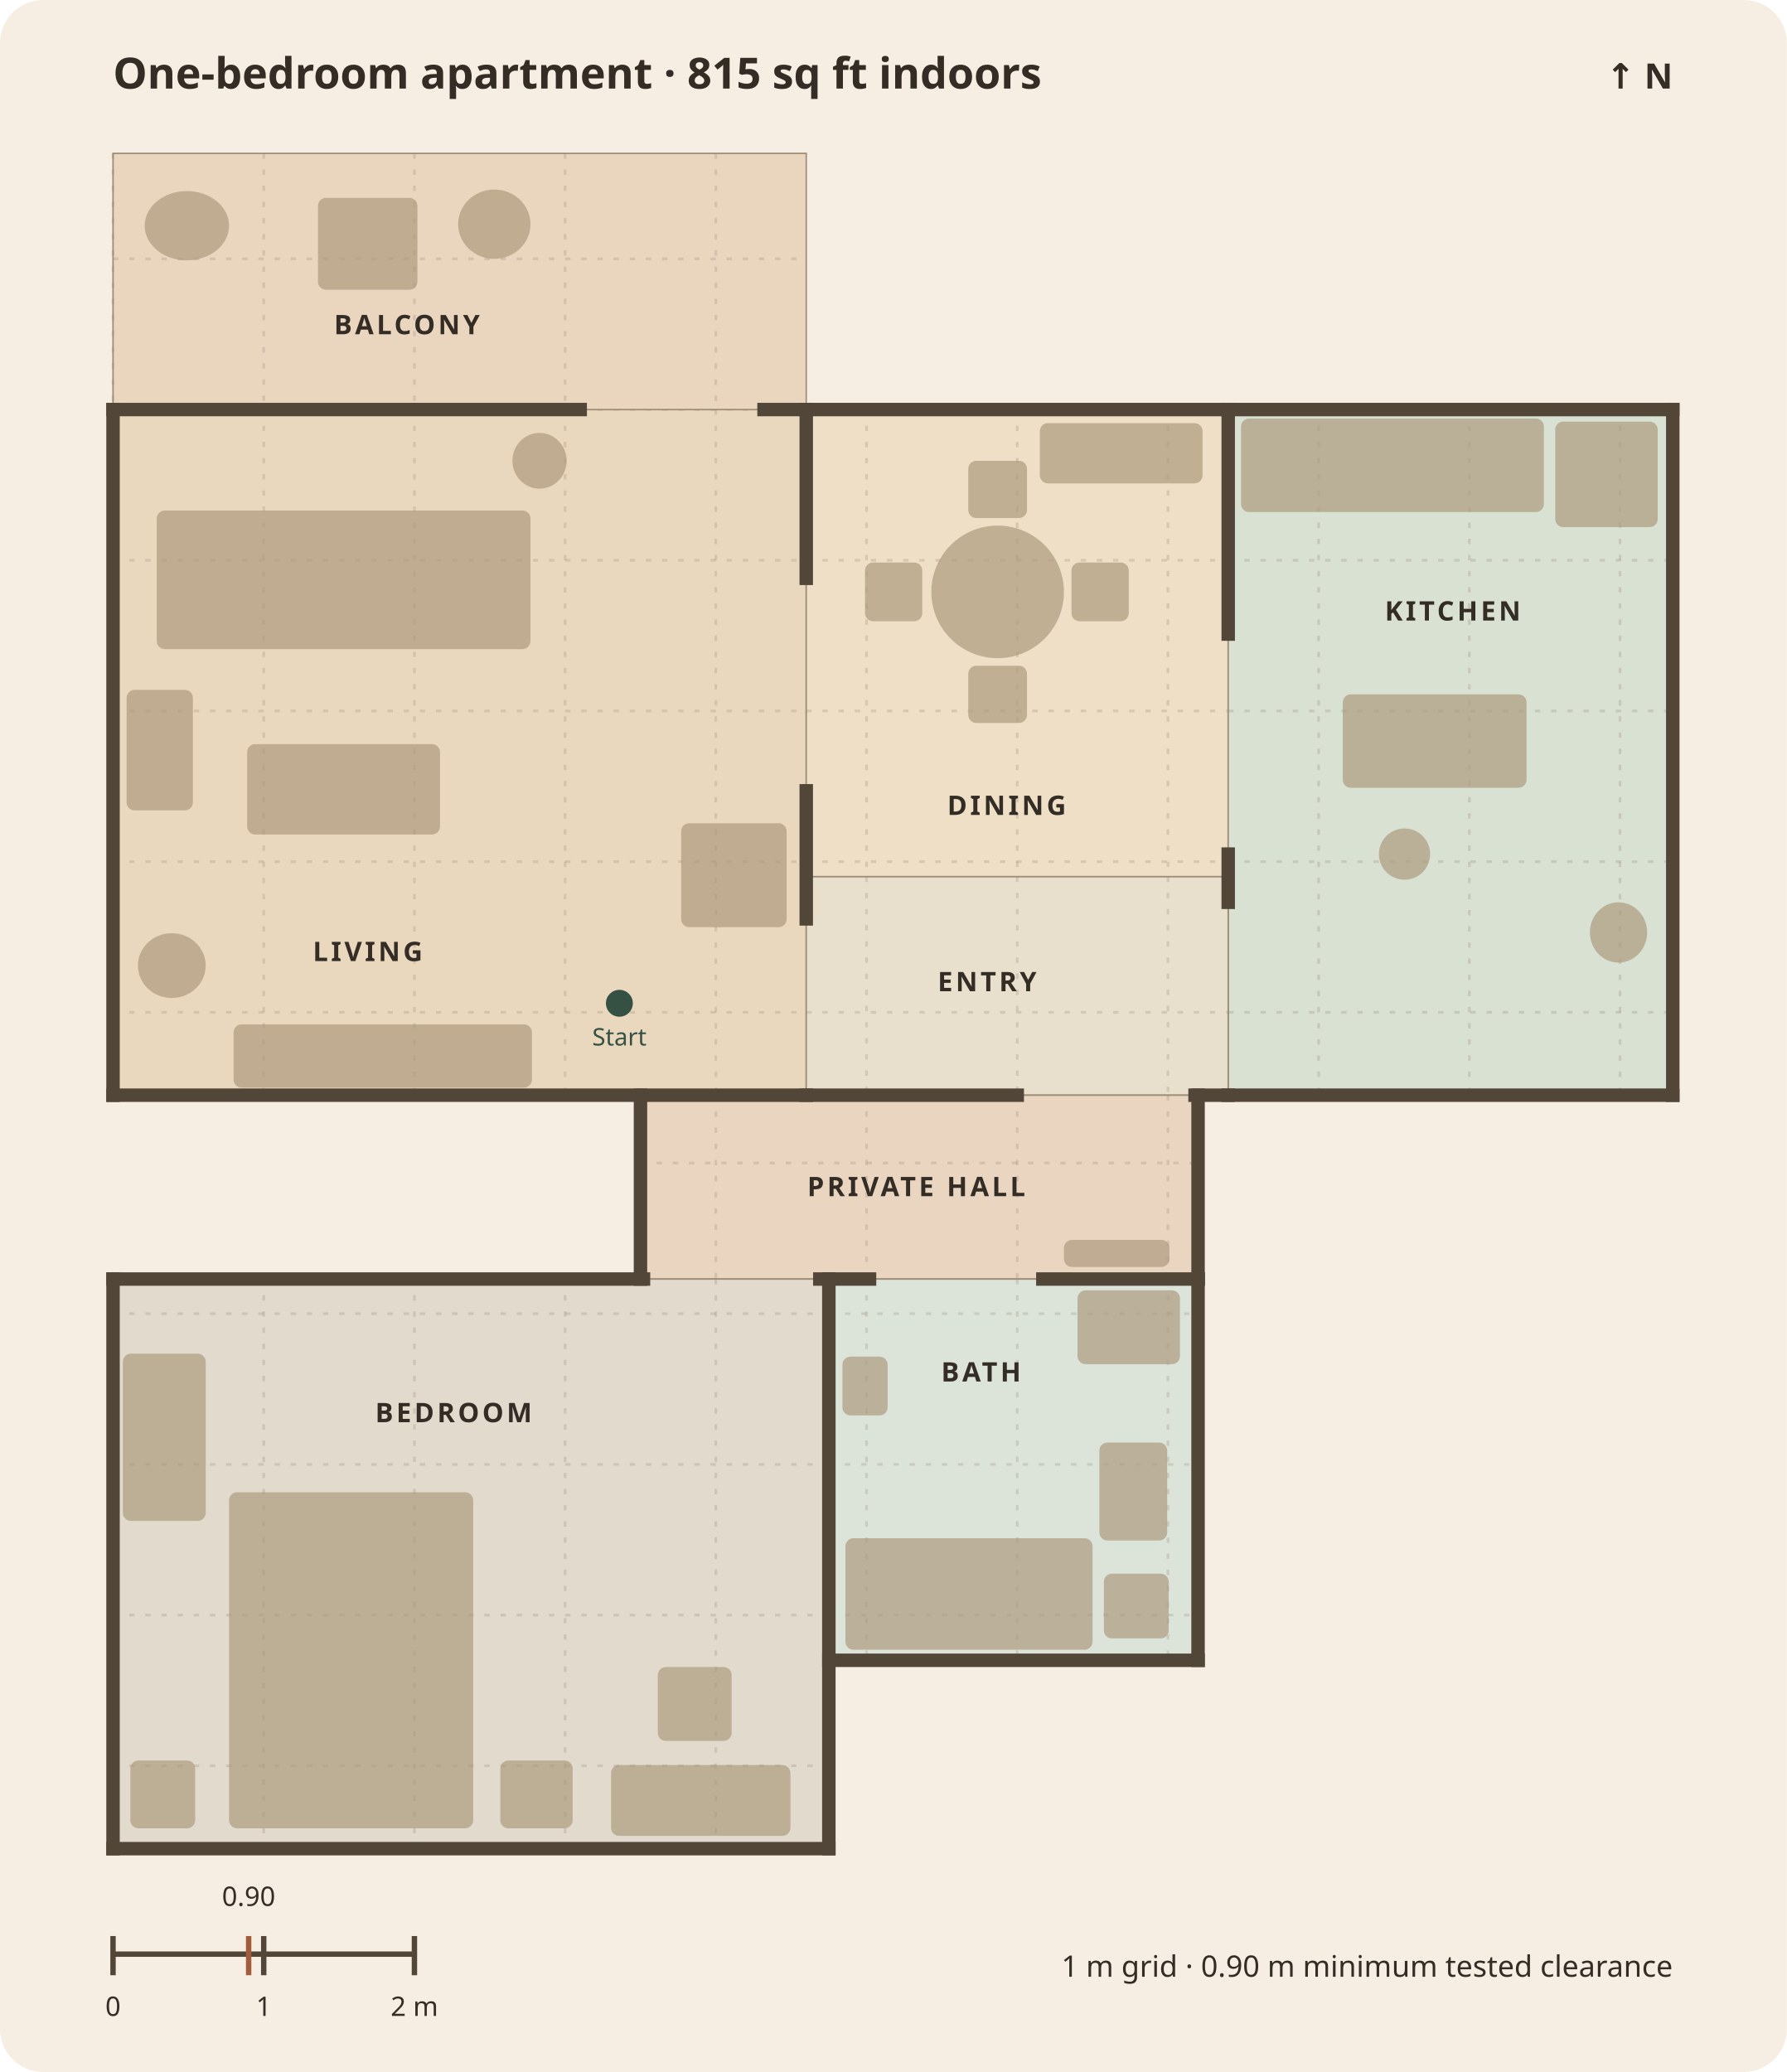
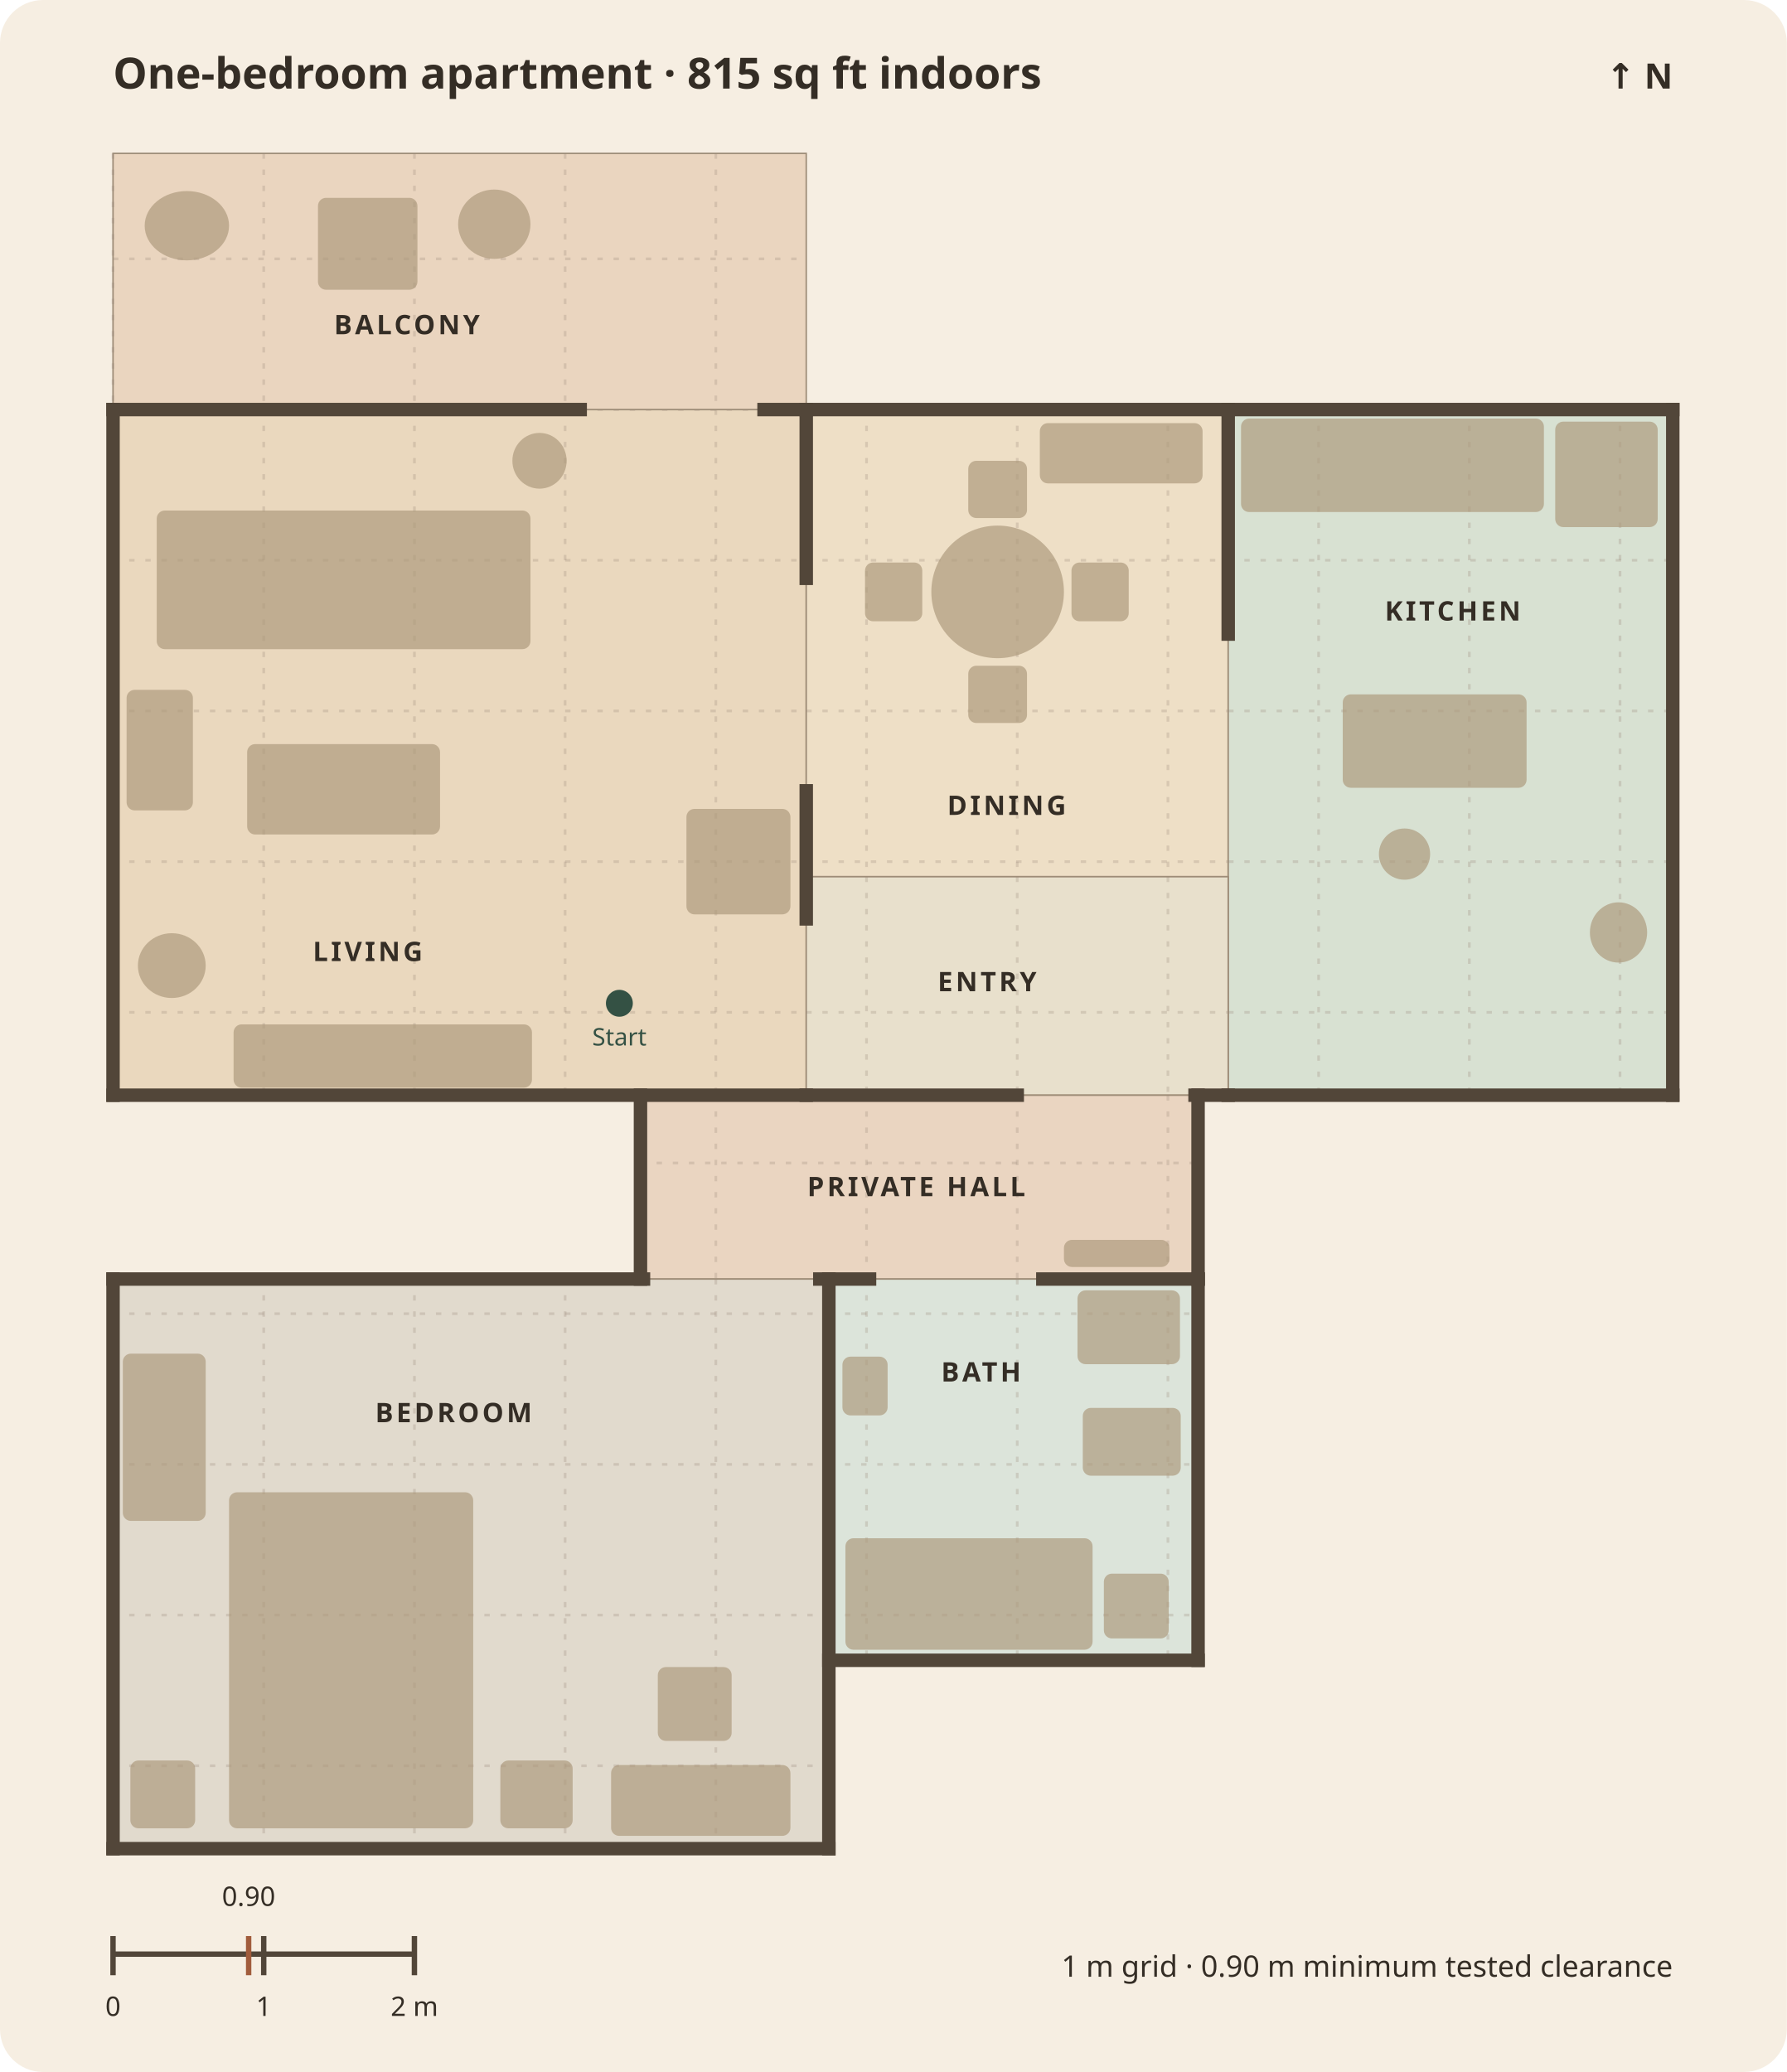
<svg xmlns="http://www.w3.org/2000/svg" width="664" height="770" viewBox="0 0 664 770" role="img" aria-labelledby="title">
  <rect width="664" height="770" rx="16" fill="#f6eee2" />
  <g font-family="system-ui,sans-serif" fill="#342d25">
    <text x="42" y="32.92" font-size="16" font-weight="700">One-bedroom apartment · 815 sq ft indoors</text>
    <text x="621.6" y="32.92" text-anchor="end" font-size="13" font-weight="700">↑ N</text>
    <rect x="42" y="152.2" width="257.6" height="254.8" fill="#ead8be" stroke="#9e8d78" stroke-width=".55" />
    <line x1="42" y1="152.2" x2="42" y2="407" stroke="#9b887c" stroke-opacity=".28" stroke-dasharray="2 4" />
    <line x1="98" y1="152.2" x2="98" y2="407" stroke="#9b887c" stroke-opacity=".28" stroke-dasharray="2 4" />
    <line x1="154" y1="152.2" x2="154" y2="407" stroke="#9b887c" stroke-opacity=".28" stroke-dasharray="2 4" />
    <line x1="210" y1="152.2" x2="210" y2="407" stroke="#9b887c" stroke-opacity=".28" stroke-dasharray="2 4" />
    <line x1="266" y1="152.2" x2="266" y2="407" stroke="#9b887c" stroke-opacity=".28" stroke-dasharray="2 4" />
    <line x1="42" y1="152.2" x2="299.6" y2="152.2" stroke="#9b887c" stroke-opacity=".28" stroke-dasharray="2 4" />
    <line x1="42" y1="208.2" x2="299.6" y2="208.2" stroke="#9b887c" stroke-opacity=".28" stroke-dasharray="2 4" />
    <line x1="42" y1="264.2" x2="299.6" y2="264.2" stroke="#9b887c" stroke-opacity=".28" stroke-dasharray="2 4" />
    <line x1="42" y1="320.2" x2="299.6" y2="320.2" stroke="#9b887c" stroke-opacity=".28" stroke-dasharray="2 4" />
    <line x1="42" y1="376.2" x2="299.6" y2="376.2" stroke="#9b887c" stroke-opacity=".28" stroke-dasharray="2 4" />
    <rect x="299.6" y="152.2" width="156.8" height="173.6" fill="#eedfc6" stroke="#9e8d78" stroke-width=".55" />
    <line x1="322" y1="152.2" x2="322" y2="325.8" stroke="#9b887c" stroke-opacity=".28" stroke-dasharray="2 4" />
    <line x1="378" y1="152.2" x2="378" y2="325.8" stroke="#9b887c" stroke-opacity=".28" stroke-dasharray="2 4" />
    <line x1="434" y1="152.2" x2="434" y2="325.8" stroke="#9b887c" stroke-opacity=".28" stroke-dasharray="2 4" />
    <line x1="299.6" y1="152.2" x2="456.4" y2="152.2" stroke="#9b887c" stroke-opacity=".28" stroke-dasharray="2 4" />
    <line x1="299.6" y1="208.2" x2="456.4" y2="208.2" stroke="#9b887c" stroke-opacity=".28" stroke-dasharray="2 4" />
    <line x1="299.6" y1="264.2" x2="456.4" y2="264.2" stroke="#9b887c" stroke-opacity=".28" stroke-dasharray="2 4" />
    <line x1="299.6" y1="320.2" x2="456.4" y2="320.2" stroke="#9b887c" stroke-opacity=".28" stroke-dasharray="2 4" />
    <rect x="456.4" y="152.2" width="165.2" height="254.8" fill="#d8e1d2" stroke="#9e8d78" stroke-width=".55" />
    <line x1="490" y1="152.2" x2="490" y2="407" stroke="#9b887c" stroke-opacity=".28" stroke-dasharray="2 4" />
    <line x1="546" y1="152.2" x2="546" y2="407" stroke="#9b887c" stroke-opacity=".28" stroke-dasharray="2 4" />
    <line x1="602" y1="152.2" x2="602" y2="407" stroke="#9b887c" stroke-opacity=".28" stroke-dasharray="2 4" />
    <line x1="456.4" y1="152.2" x2="621.6" y2="152.2" stroke="#9b887c" stroke-opacity=".28" stroke-dasharray="2 4" />
    <line x1="456.4" y1="208.2" x2="621.6" y2="208.2" stroke="#9b887c" stroke-opacity=".28" stroke-dasharray="2 4" />
    <line x1="456.4" y1="264.2" x2="621.6" y2="264.2" stroke="#9b887c" stroke-opacity=".28" stroke-dasharray="2 4" />
    <line x1="456.4" y1="320.2" x2="621.6" y2="320.2" stroke="#9b887c" stroke-opacity=".28" stroke-dasharray="2 4" />
    <line x1="456.4" y1="376.2" x2="621.6" y2="376.2" stroke="#9b887c" stroke-opacity=".28" stroke-dasharray="2 4" />
    <rect x="299.6" y="325.8" width="156.8" height="81.2" fill="#e8e0cc" stroke="#9e8d78" stroke-width=".55" />
    <line x1="322" y1="325.8" x2="322" y2="407" stroke="#9b887c" stroke-opacity=".28" stroke-dasharray="2 4" />
    <line x1="378" y1="325.8" x2="378" y2="407" stroke="#9b887c" stroke-opacity=".28" stroke-dasharray="2 4" />
    <line x1="434" y1="325.8" x2="434" y2="407" stroke="#9b887c" stroke-opacity=".28" stroke-dasharray="2 4" />
    <line x1="299.6" y1="376.2" x2="456.4" y2="376.2" stroke="#9b887c" stroke-opacity=".28" stroke-dasharray="2 4" />
    <rect x="238" y="407" width="207.2" height="68.32" fill="#ead5c1" stroke="#9e8d78" stroke-width=".55" />
    <line x1="266" y1="407" x2="266" y2="475.32" stroke="#9b887c" stroke-opacity=".28" stroke-dasharray="2 4" />
    <line x1="322" y1="407" x2="322" y2="475.32" stroke="#9b887c" stroke-opacity=".28" stroke-dasharray="2 4" />
    <line x1="378" y1="407" x2="378" y2="475.32" stroke="#9b887c" stroke-opacity=".28" stroke-dasharray="2 4" />
    <line x1="434" y1="407" x2="434" y2="475.32" stroke="#9b887c" stroke-opacity=".28" stroke-dasharray="2 4" />
    <line x1="238" y1="432.2" x2="445.2" y2="432.2" stroke="#9b887c" stroke-opacity=".28" stroke-dasharray="2 4" />
    <rect x="42" y="475.32" width="266" height="211.68" fill="#e1dacd" stroke="#9e8d78" stroke-width=".55" />
    <line x1="42" y1="475.32" x2="42" y2="687" stroke="#9b887c" stroke-opacity=".28" stroke-dasharray="2 4" />
    <line x1="98" y1="475.32" x2="98" y2="687" stroke="#9b887c" stroke-opacity=".28" stroke-dasharray="2 4" />
    <line x1="154" y1="475.32" x2="154" y2="687" stroke="#9b887c" stroke-opacity=".28" stroke-dasharray="2 4" />
    <line x1="210" y1="475.32" x2="210" y2="687" stroke="#9b887c" stroke-opacity=".28" stroke-dasharray="2 4" />
    <line x1="266" y1="475.32" x2="266" y2="687" stroke="#9b887c" stroke-opacity=".28" stroke-dasharray="2 4" />
    <line x1="42" y1="488.2" x2="308" y2="488.2" stroke="#9b887c" stroke-opacity=".28" stroke-dasharray="2 4" />
    <line x1="42" y1="544.2" x2="308" y2="544.2" stroke="#9b887c" stroke-opacity=".28" stroke-dasharray="2 4" />
    <line x1="42" y1="600.2" x2="308" y2="600.2" stroke="#9b887c" stroke-opacity=".28" stroke-dasharray="2 4" />
    <line x1="42" y1="656.2" x2="308" y2="656.2" stroke="#9b887c" stroke-opacity=".28" stroke-dasharray="2 4" />
    <rect x="308" y="475.32" width="137.2" height="141.68" fill="#dce4da" stroke="#9e8d78" stroke-width=".55" />
    <line x1="322" y1="475.32" x2="322" y2="617" stroke="#9b887c" stroke-opacity=".28" stroke-dasharray="2 4" />
    <line x1="378" y1="475.32" x2="378" y2="617" stroke="#9b887c" stroke-opacity=".28" stroke-dasharray="2 4" />
    <line x1="434" y1="475.32" x2="434" y2="617" stroke="#9b887c" stroke-opacity=".28" stroke-dasharray="2 4" />
    <line x1="308" y1="488.2" x2="445.2" y2="488.2" stroke="#9b887c" stroke-opacity=".28" stroke-dasharray="2 4" />
    <line x1="308" y1="544.2" x2="445.2" y2="544.2" stroke="#9b887c" stroke-opacity=".28" stroke-dasharray="2 4" />
    <line x1="308" y1="600.2" x2="445.2" y2="600.2" stroke="#9b887c" stroke-opacity=".28" stroke-dasharray="2 4" />
    <rect x="42" y="57" width="257.6" height="95.2" fill="#ead5bf" stroke="#9e8d78" stroke-width=".55" />
    <line x1="42" y1="57" x2="42" y2="152.2" stroke="#9b887c" stroke-opacity=".28" stroke-dasharray="2 4" />
    <line x1="98" y1="57" x2="98" y2="152.2" stroke="#9b887c" stroke-opacity=".28" stroke-dasharray="2 4" />
    <line x1="154" y1="57" x2="154" y2="152.2" stroke="#9b887c" stroke-opacity=".28" stroke-dasharray="2 4" />
    <line x1="210" y1="57" x2="210" y2="152.2" stroke="#9b887c" stroke-opacity=".28" stroke-dasharray="2 4" />
    <line x1="266" y1="57" x2="266" y2="152.2" stroke="#9b887c" stroke-opacity=".28" stroke-dasharray="2 4" />
    <line x1="42" y1="96.2" x2="299.6" y2="96.2" stroke="#9b887c" stroke-opacity=".28" stroke-dasharray="2 4" />
    <rect x="58.24" y="189.72" width="138.88" height="51.52" rx="3" fill="#ac987b" opacity=".67" />
    <rect x="91.84" y="276.52" width="71.68" height="33.6" rx="3" fill="#ac987b" opacity=".67" />
    <rect x="86.8" y="380.68" width="110.88" height="23.52" rx="3" fill="#ac987b" opacity=".67" />
-     <rect x="253.12" y="305.92" width="39.2" height="38.64" rx="3" fill="#ac987b" opacity=".67" />
+     <rect x="255.08" y="300.6" width="38.64" height="39.2" rx="3" fill="#ac987b" opacity=".67" />
    <ellipse cx="200.48" cy="171.24" rx="10.08" ry="10.36" fill="#ac987b" opacity=".67" />
    <ellipse cx="63.84" cy="358.84" rx="12.6" ry="12.04" fill="#ac987b" opacity=".67" />
    <rect x="47.04" y="256.36" width="24.64" height="44.8" rx="3" fill="#ac987b" opacity=".67" />
    <ellipse cx="370.72" cy="219.96" rx="24.64" ry="24.64" fill="#ac987b" opacity=".67" />
    <rect x="359.8" y="171.24" width="21.84" height="21.28" rx="3" fill="#ac987b" opacity=".67" />
    <rect x="359.8" y="247.4" width="21.84" height="21.28" rx="3" fill="#ac987b" opacity=".67" />
    <rect x="321.44" y="209.04" width="21.28" height="21.84" rx="3" fill="#ac987b" opacity=".67" />
    <rect x="398.16" y="209.04" width="21.28" height="21.84" rx="3" fill="#ac987b" opacity=".67" />
    <rect x="386.4" y="157.24" width="60.48" height="22.4" rx="3" fill="#ac987b" opacity=".67" />
    <rect x="461.16" y="155.56" width="112.56" height="34.72" rx="3" fill="#ac987b" opacity=".67" />
    <rect x="577.92" y="156.68" width="38.08" height="39.2" rx="3" fill="#ac987b" opacity=".67" />
    <rect x="498.96" y="258.04" width="68.32" height="34.72" rx="3" fill="#ac987b" opacity=".67" />
    <ellipse cx="521.92" cy="317.4" rx="9.52" ry="9.52" fill="#ac987b" opacity=".67" />
    <ellipse cx="601.44" cy="346.52" rx="10.64" ry="11.2" fill="#ac987b" opacity=".67" />
    <rect x="395.36" y="460.76" width="39.2" height="10.08" rx="3" fill="#ac987b" opacity=".67" />
    <rect x="85.12" y="554.56" width="90.72" height="124.88" rx="3" fill="#ac987b" opacity=".67" />
    <rect x="48.44" y="654.24" width="24.08" height="25.2" rx="3" fill="#ac987b" opacity=".67" />
    <rect x="185.92" y="654.24" width="26.88" height="25.2" rx="3" fill="#ac987b" opacity=".67" />
    <rect x="227.08" y="655.92" width="66.64" height="26.32" rx="3" fill="#ac987b" opacity=".67" />
    <rect x="244.44" y="619.52" width="27.44" height="27.44" rx="3" fill="#ac987b" opacity=".67" />
    <rect x="45.64" y="503.04" width="30.8" height="62.16" rx="3" fill="#ac987b" opacity=".67" />
    <rect x="314.16" y="571.64" width="91.84" height="41.44" rx="3" fill="#ac987b" opacity=".67" />
    <rect x="313.04" y="504.16" width="16.8" height="21.84" rx="3" fill="#ac987b" opacity=".67" />
    <rect x="400.4" y="479.52" width="38.08" height="27.44" rx="3" fill="#ac987b" opacity=".67" />
-     <rect x="408.52" y="536.08" width="25.2" height="36.4" rx="3" fill="#ac987b" opacity=".67" />
+     <rect x="402.36" y="523.2" width="36.4" height="25.2" rx="3" fill="#ac987b" opacity=".67" />
    <rect x="410.2" y="584.8" width="24.08" height="24.08" rx="3" fill="#ac987b" opacity=".67" />
    <ellipse cx="69.44" cy="83.88" rx="15.68" ry="12.88" fill="#ac987b" opacity=".67" />
    <rect x="118.16" y="73.52" width="36.96" height="34.16" rx="3" fill="#ac987b" opacity=".67" />
    <ellipse cx="183.68" cy="83.32" rx="13.44" ry="12.88" fill="#ac987b" opacity=".67" />
    <line x1="42" y1="152.2" x2="42" y2="407" stroke="#524639" stroke-width="5" stroke-linecap="square" />
    <line x1="42" y1="152.2" x2="215.6" y2="152.2" stroke="#524639" stroke-width="5" stroke-linecap="square" />
    <line x1="283.92" y1="152.2" x2="299.6" y2="152.2" stroke="#524639" stroke-width="5" stroke-linecap="square" />
    <line x1="299.6" y1="152.2" x2="456.4" y2="152.2" stroke="#524639" stroke-width="5" stroke-linecap="square" />
    <line x1="456.4" y1="152.2" x2="621.6" y2="152.2" stroke="#524639" stroke-width="5" stroke-linecap="square" />
    <line x1="621.6" y1="152.2" x2="621.6" y2="407" stroke="#524639" stroke-width="5" stroke-linecap="square" />
    <line x1="299.6" y1="152.2" x2="299.6" y2="214.92" stroke="#524639" stroke-width="5" stroke-linecap="square" />
    <line x1="299.6" y1="293.88" x2="299.6" y2="341.48" stroke="#524639" stroke-width="5" stroke-linecap="square" />
    <line x1="456.4" y1="152.2" x2="456.4" y2="235.64" stroke="#524639" stroke-width="5" stroke-linecap="square" />
-     <line x1="456.4" y1="317.4" x2="456.4" y2="335.32" stroke="#524639" stroke-width="5" stroke-linecap="square" />
    <line x1="42" y1="407" x2="299.6" y2="407" stroke="#524639" stroke-width="5" stroke-linecap="square" />
    <line x1="299.6" y1="407" x2="378" y2="407" stroke="#524639" stroke-width="5" stroke-linecap="square" />
    <line x1="444.08" y1="407" x2="456.4" y2="407" stroke="#524639" stroke-width="5" stroke-linecap="square" />
    <line x1="456.4" y1="407" x2="621.6" y2="407" stroke="#524639" stroke-width="5" stroke-linecap="square" />
    <line x1="238" y1="407" x2="238" y2="475.32" stroke="#524639" stroke-width="5" stroke-linecap="square" />
    <line x1="445.2" y1="407" x2="445.2" y2="475.32" stroke="#524639" stroke-width="5" stroke-linecap="square" />
    <line x1="42" y1="475.32" x2="239.12" y2="475.32" stroke="#524639" stroke-width="5" stroke-linecap="square" />
    <line x1="304.64" y1="475.32" x2="308" y2="475.32" stroke="#524639" stroke-width="5" stroke-linecap="square" />
    <line x1="308" y1="475.32" x2="323.12" y2="475.32" stroke="#524639" stroke-width="5" stroke-linecap="square" />
    <line x1="387.52" y1="475.32" x2="445.2" y2="475.32" stroke="#524639" stroke-width="5" stroke-linecap="square" />
    <line x1="42" y1="475.32" x2="42" y2="687" stroke="#524639" stroke-width="5" stroke-linecap="square" />
    <line x1="42" y1="687" x2="308" y2="687" stroke="#524639" stroke-width="5" stroke-linecap="square" />
    <line x1="308" y1="475.32" x2="308" y2="687" stroke="#524639" stroke-width="5" stroke-linecap="square" />
    <line x1="308" y1="617" x2="445.2" y2="617" stroke="#524639" stroke-width="5" stroke-linecap="square" />
    <line x1="445.2" y1="475.32" x2="445.2" y2="617" stroke="#524639" stroke-width="5" stroke-linecap="square" />
    <text x="136.64" y="357.16" text-anchor="middle" font-size="10" letter-spacing="1.1" font-weight="750">LIVING</text>
    <text x="374.08" y="302.84" text-anchor="middle" font-size="10" letter-spacing="1.1" font-weight="750">DINING</text>
    <text x="539.84" y="230.6" text-anchor="middle" font-size="10" letter-spacing="1.1" font-weight="750">KITCHEN</text>
    <text x="366.8" y="368.36" text-anchor="middle" font-size="10" letter-spacing="1.1" font-weight="750">ENTRY</text>
    <text x="340.48" y="444.52" text-anchor="middle" font-size="10" letter-spacing="1.1" font-weight="750">PRIVATE HALL</text>
    <text x="168.56" y="528.52" text-anchor="middle" font-size="10" letter-spacing="1.1" font-weight="750">BEDROOM</text>
    <text x="364.56" y="513.4" text-anchor="middle" font-size="10" letter-spacing="1.1" font-weight="750">BATH</text>
    <text x="151.2" y="124.2" text-anchor="middle" font-size="10" letter-spacing="1.1" font-weight="750">BALCONY</text>
    <circle cx="230.16" cy="372.84" r="5" fill="#345144" />
    <text x="230.16" y="388.52" text-anchor="middle" font-size="9" fill="#345144">Start</text>
    <line x1="42" y1="726.2" x2="154" y2="726.2" stroke="#524639" stroke-width="2" />
    <line x1="42" y1="719.48" x2="42" y2="734.04" stroke="#524639" stroke-width="2" />
    <text x="42" y="749.16" font-size="10" text-anchor="middle">0</text>
    <line x1="92.4" y1="719.48" x2="92.4" y2="734.04" stroke="#a15c3c" stroke-width="2" />
    <text x="92.4" y="708.28" font-size="10" text-anchor="middle">0.90</text>
    <line x1="98" y1="719.48" x2="98" y2="734.04" stroke="#524639" stroke-width="2" />
    <text x="98" y="749.16" font-size="10" text-anchor="middle">1</text>
    <line x1="154" y1="719.48" x2="154" y2="734.04" stroke="#524639" stroke-width="2" />
    <text x="154" y="749.16" font-size="10" text-anchor="middle">2 m</text>
    <text x="621.6" y="734.6" text-anchor="end" font-size="11">1 m grid · 0.90 m minimum tested clearance</text>
  </g>
</svg>
